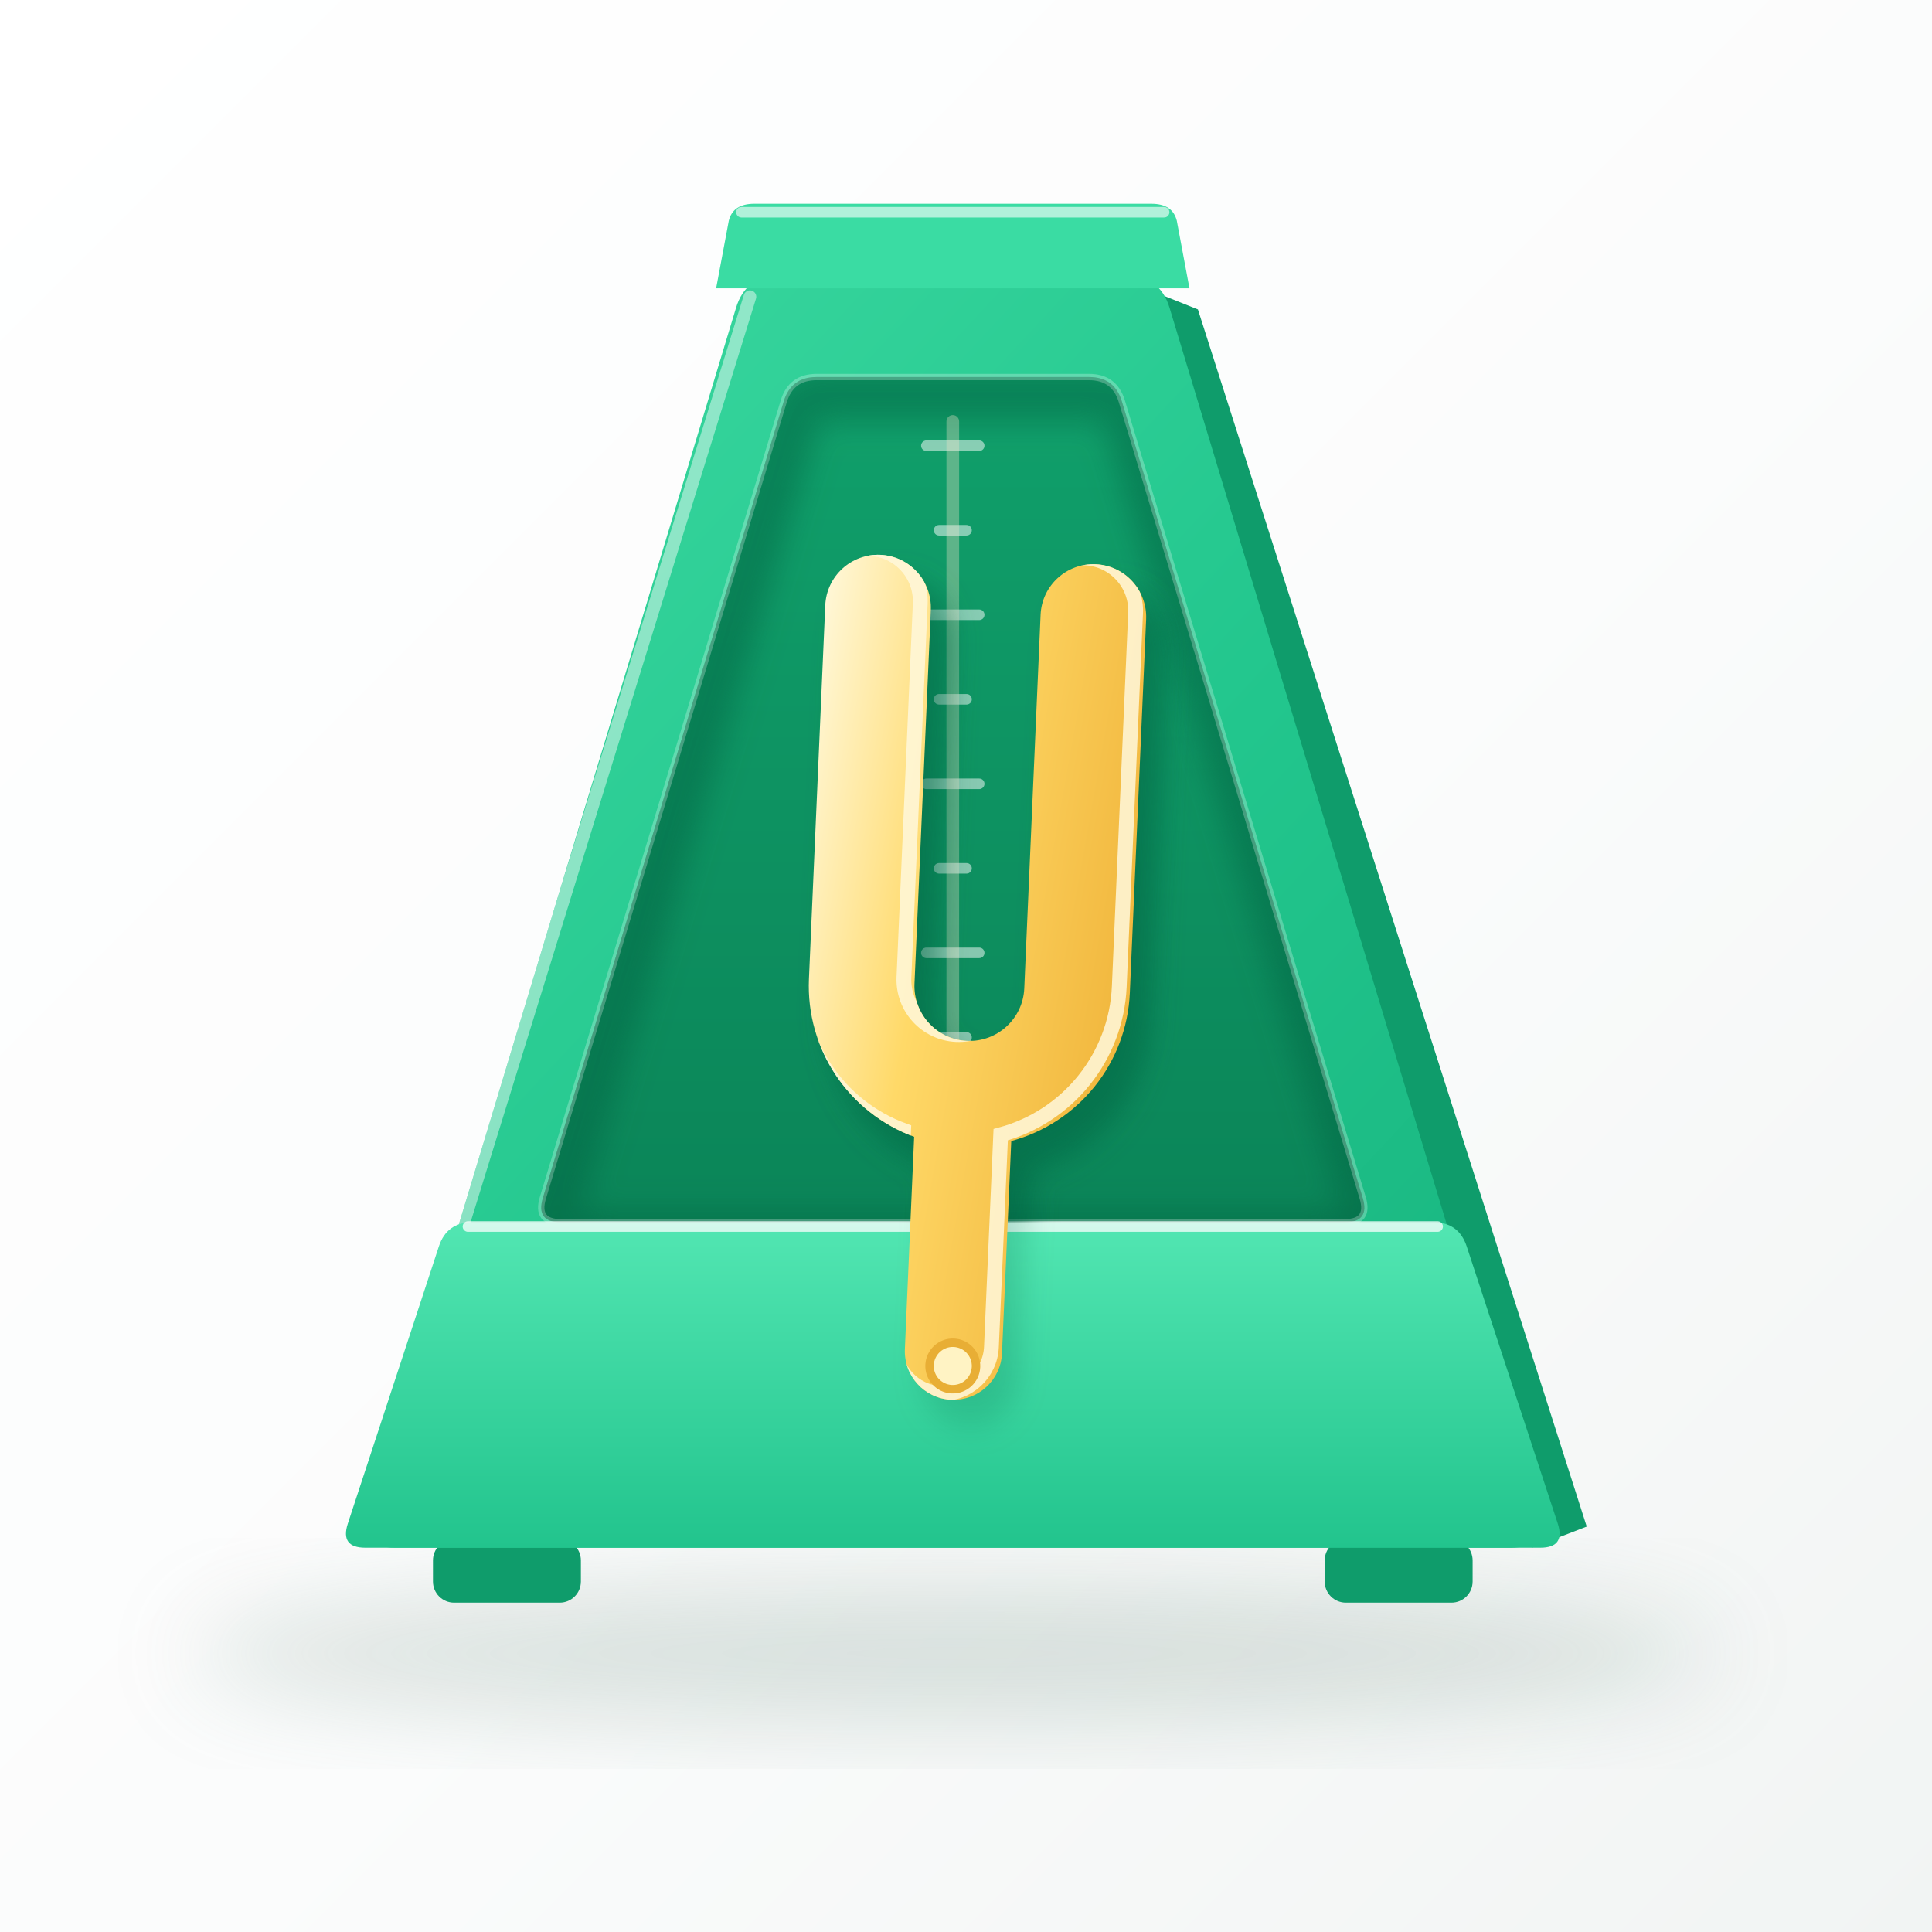
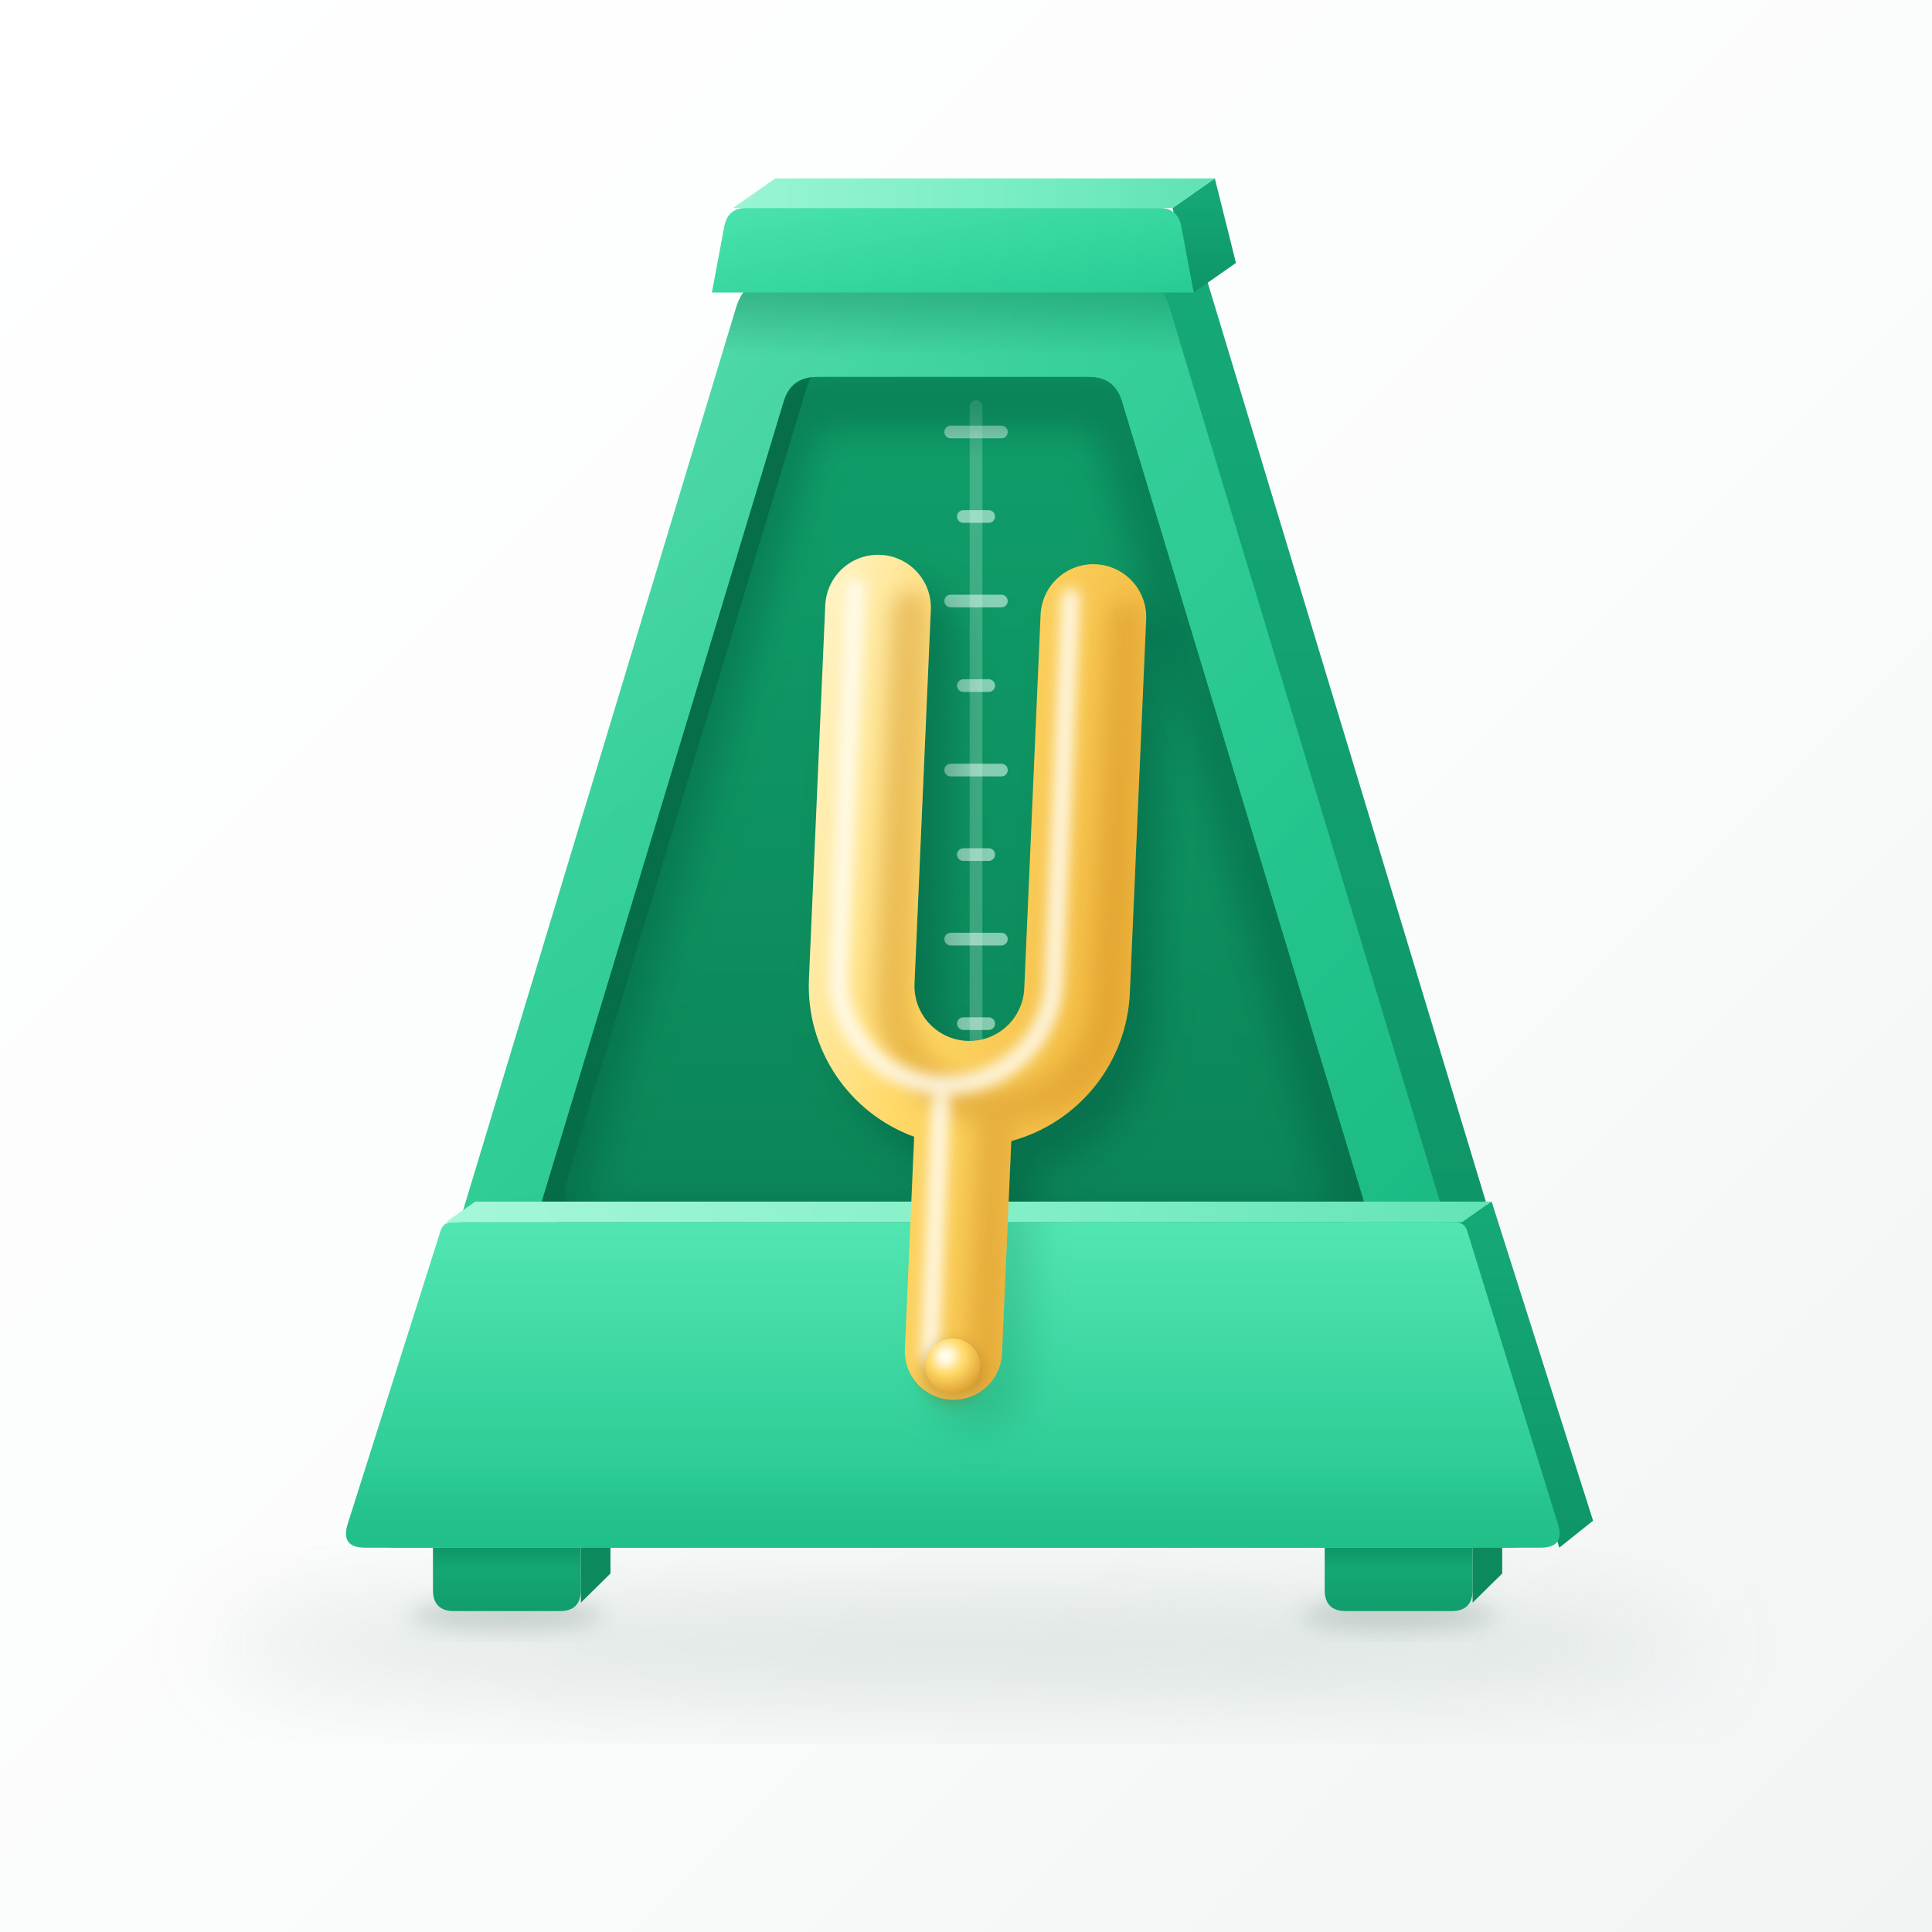
<svg xmlns="http://www.w3.org/2000/svg" viewBox="0 0 1024 1024">
  <defs>
    <linearGradient id="bg" x1="0" y1="0" x2="1" y2="1">
      <stop offset="0" stop-color="#FFFFFF" />
      <stop offset=".55" stop-color="#FBFCFC" />
      <stop offset="1" stop-color="#F1F4F3" />
    </linearGradient>
-     <linearGradient id="wing" x1="0" y1="0" x2="0" y2="1">
-       <stop offset="0" stop-color="#10A06B" />
-       <stop offset="1" stop-color="#0B8558" />
-     </linearGradient>
    <linearGradient id="front" x1="0" y1="0" x2="1" y2="1">
      <stop offset="0" stop-color="#3CD9A1" />
      <stop offset=".55" stop-color="#22C68D" />
      <stop offset="1" stop-color="#17B37E" />
    </linearGradient>
+     <linearGradient id="side" x1="0" y1="0" x2="0" y2="1">
+       <stop offset="0" stop-color="#16AA78" />
+       <stop offset="1" stop-color="#0E9567" />
+     </linearGradient>
+     <linearGradient id="top" x1="0" y1="0" x2="1" y2="0">
+       <stop offset="0" stop-color="#9AF5D3" />
+       <stop offset=".6" stop-color="#78EDC3" />
+       <stop offset="1" stop-color="#5FE2B3" />
+     </linearGradient>
+     <linearGradient id="capF" x1="0" y1="0" x2="1" y2="1">
+       <stop offset="0" stop-color="#4BE3AE" />
+       <stop offset="1" stop-color="#26CC93" />
+     </linearGradient>
    <linearGradient id="panel" x1="0" y1="0" x2="0" y2="1">
      <stop offset="0" stop-color="#52E6B2" />
      <stop offset="1" stop-color="#22C48D" />
    </linearGradient>
-     <linearGradient id="win" x1="0" y1="0" x2="0" y2="1">
-       <stop offset="0" stop-color="#0B0706" />
-       <stop offset=".4" stop-color="#1A1310" />
-       <stop offset="1" stop-color="#231A15" />
+     <linearGradient id="plateTop" x1="0" y1="0" x2="1" y2="0">
+       <stop offset="0" stop-color="#A6F7DA" />
+       <stop offset=".5" stop-color="#86F0C9" />
+       <stop offset="1" stop-color="#63E4B5" />
+     </linearGradient>
+     <linearGradient id="footF" x1="0" y1="0" x2="0" y2="1">
+       <stop offset="0" stop-color="#0E9667" />
+       <stop offset=".35" stop-color="#15A774" />
+       <stop offset="1" stop-color="#119D6C" />
+     </linearGradient>
+     <linearGradient id="wing" x1="0" y1="0" x2="0" y2="1">
+       <stop offset="0" stop-color="#10A06B" />
+       <stop offset="1" stop-color="#0B8558" />
+     </linearGradient>
+     <linearGradient id="wall" x1="0" y1="0" x2="1" y2="0">
+       <stop offset="0" stop-color="#097A50" />
+       <stop offset="1" stop-color="#0A8456" />
    </linearGradient>
    <linearGradient id="brass" x1="0" y1="0" x2="1" y2="0.35">
-       <stop offset="0" stop-color="#FFF8DA" />
+       <stop offset="0" stop-color="#FFF4C6" />
      <stop offset=".45" stop-color="#FFD968" />
      <stop offset="1" stop-color="#F2B940" />
    </linearGradient>
-     <linearGradient id="rim" x1="0" y1="0" x2="1" y2="1">
-       <stop offset="0" stop-color="#fff" stop-opacity=".95" />
-       <stop offset=".5" stop-color="#fff" stop-opacity=".25" />
-       <stop offset="1" stop-color="#fff" stop-opacity=".55" />
+     <radialGradient id="sheen" cx=".22" cy=".08" r=".75">
+       <stop offset="0" stop-color="#FFFFFF" stop-opacity=".24" />
+       <stop offset=".5" stop-color="#FFFFFF" stop-opacity=".05" />
+       <stop offset="1" stop-color="#FFFFFF" stop-opacity="0" />
+     </radialGradient>
+     <radialGradient id="hub" cx=".38" cy=".32" r=".75">
+       <stop offset="0" stop-color="#FFFBE6" />
+       <stop offset=".45" stop-color="#FFD968" />
+       <stop offset="1" stop-color="#D99A2B" />
+     </radialGradient>
+     <linearGradient id="ao" x1="0" y1="0" x2="0" y2="1">
+       <stop offset="0" stop-color="#067049" stop-opacity=".38" />
+       <stop offset="1" stop-color="#067049" stop-opacity="0" />
    </linearGradient>
-     <clipPath id="bodyClip">
+     <clipPath id="bodyC">
      <path d="M409.4,199.3 Q414,184 430.0,184.0 L594.0,184.0 Q610,184 614.6,199.3 L787.4,770.7 Q792,786 776.0,786.0 L248.0,786.0 Q232,786 236.6,770.7 Z" />
    </clipPath>
-     <clipPath id="winClip">
-       <path d="M432.0,243.5 Q435.488,232 447.5,232.0 L576.5,232.0 Q588.512,232 592.0,243.5 L706.0,620.5 Q709.442,632 697.4,632.0 L326.6,632.0 Q314.558,632 318.0,620.5 Z" />
+     <clipPath id="winC">
+       <path d="M432.0,243.5 Q435.49,232 447.5,232.0 L576.5,232.0 Q588.51,232 592.0,243.5 L706.0,620.5 Q709.44,632 697.4,632.0 L326.6,632.0 Q314.56,632 318.0,620.5 Z" />
    </clipPath>
-     <clipPath id="forkClip">
-       <path d="M436,343 A25,25 0 0 1 486,343 L486,520 A26,26 0 0 0 538,520 L538,343 A25,25 0 0 1 588,343 L588,520 A76,76 0 0 1 535,592.436 L535,693 A23,23 0 0 1 489,693 L489,592.436 A76,76 0 0 1 436,520 Z" transform="rotate(2.5 512 700)" />
+     <clipPath id="plateC">
+       <path d="M269.6,636 Q270.9,632 275,632 L750,632 Q754.1,632 755.4,636 L798.3,774.6 Q802,786 790.0,786.0 L234.0,786.0 Q222,786 225.7,774.6 Z" />
    </clipPath>
-     <filter id="soft" x="-30%" y="-30%" width="160%" height="160%">
+     <clipPath id="capC">
+       <path d="M398,192 L404,160 Q406,152 414,152 L610,152 Q618,152 620,160 L626,192 Z" />
+     </clipPath>
+     <clipPath id="forkC">
+       <path d="M436,343 A25,25 0 0 1 486,343 L486,520 A26,26 0 0 0 538,520 L538,343 A25,25 0 0 1 588,343 L588,520 A76,76 0 0 1 535,592.44 L535,693 A23,23 0 0 1 489,693 L489,592.44 A76,76 0 0 1 436,520 Z" transform="rotate(2.5 512 700)" />
+     </clipPath>
+     <filter id="b22" x="-40%" y="-40%" width="180%" height="180%">
      <feGaussianBlur stdDeviation="22" />
    </filter>
-     <filter id="soft6" x="-30%" y="-30%" width="160%" height="160%">
-       <feGaussianBlur stdDeviation="7" />
+     <filter id="b9" x="-40%" y="-40%" width="180%" height="180%">
+       <feGaussianBlur stdDeviation="9" />
+     </filter>
+     <filter id="b5" x="-40%" y="-40%" width="180%" height="180%">
+       <feGaussianBlur stdDeviation="5" />
+     </filter>
+     <filter id="b3" x="-40%" y="-40%" width="180%" height="180%">
+       <feGaussianBlur stdDeviation="3" />
+     </filter>
+     <filter id="b2" x="-40%" y="-40%" width="180%" height="180%">
+       <feGaussianBlur stdDeviation="2" />
    </filter>
  </defs>
  <rect width="1024" height="1024" fill="url(#bg)" />
  <g transform="translate(505 500) scale(1.12) translate(-512 -500)">
-     <ellipse cx="512" cy="836" rx="360" ry="34" fill="#6F8F82" opacity="0.24" filter="url(#soft)" />
-     <path d="M608,192 L628,200 L812,776 L786,786 Z" fill="#0F9C6B" />
-     <rect x="266" y="782" width="70" height="30" rx="10" fill="#0F9C6B" />
-     <rect x="688" y="782" width="70" height="30" rx="10" fill="#0F9C6B" />
+     <ellipse cx="516" cy="832" rx="350" ry="26" fill="#6F8F82" opacity=".20" filter="url(#b22)" />
+     <ellipse cx="301" cy="818" rx="46" ry="7" fill="#3E6153" opacity=".22" filter="url(#b5)" />
+     <ellipse cx="723" cy="818" rx="46" ry="7" fill="#3E6153" opacity=".22" filter="url(#b5)" />
+     <path d="M266,786 L336,786 L336,806 Q336,816 326,816 L276,816 Q266,816 266,806 Z" fill="url(#footF)" />
+     <path d="M336,786 L350,776.2 L350,798.2 L336,812 Z" fill="#0C8A5D" />
+     <path d="M688,786 L758,786 L758,806 Q758,816 748,816 L698,816 Q688,816 688,806 Z" fill="url(#footF)" />
+     <path d="M758,786 L772,776.2 L772,798.2 L758,812 Z" fill="#0C8A5D" />
+     <path d="M608,186 L628,172 L766,628 L746,642 Z" fill="url(#side)" />
    <path d="M409.4,199.3 Q414,184 430.0,184.0 L594.0,184.0 Q610,184 614.6,199.3 L787.4,770.7 Q792,786 776.0,786.0 L248.0,786.0 Q232,786 236.6,770.7 Z" fill="url(#front)" />
-     <g clip-path="url(#bodyClip)">
-       <path d="M420,187 L604,187" stroke="#FFFFFF" stroke-width="5" opacity=".7" stroke-linecap="round" />
-       <path d="M416,194 L238,770" stroke="#FFFFFF" stroke-width="6" opacity=".45" stroke-linecap="round" />
+     <g clip-path="url(#bodyC)">
+       <rect width="1024" height="1024" fill="url(#sheen)" />
+       <rect x="200" y="188" width="620" height="34" fill="url(#ao)" />
    </g>
-     <path d="M400,190 L406,158 Q408,150 418,150 L606,150 Q616,150 618,158 L624,190 Z" fill="#3ADCA3" />
-     <path d="M412,154 L612,154" stroke="#FFFFFF" stroke-width="5" opacity=".6" stroke-linecap="round" />
-     <path d="M432.0,243.5 Q435.488,232 447.5,232.0 L576.5,232.0 Q588.512,232 592.0,243.5 L706.0,620.5 Q709.442,632 697.4,632.0 L326.6,632.0 Q314.558,632 318.0,620.5 Z" fill="url(#wing)" opacity="1" />
-     <g clip-path="url(#winClip)">
-       <path d="M432.0,243.5 Q435.488,232 447.5,232.0 L576.5,232.0 Q588.512,232 592.0,243.5 L706.0,620.5 Q709.442,632 697.4,632.0 L326.6,632.0 Q314.558,632 318.0,620.5 Z" fill="none" stroke="#05603F" stroke-width="26" opacity="0.45" filter="url(#soft6)" transform="translate(4 8)" />
-       <rect x="497" y="262" width="30" height="5" rx="2.5" fill="#FFFFFF" opacity="0.5" />
-       <rect x="503" y="302" width="18" height="5" rx="2.5" fill="#FFFFFF" opacity="0.5" />
-       <rect x="497" y="342" width="30" height="5" rx="2.5" fill="#FFFFFF" opacity="0.5" />
-       <rect x="503" y="382" width="18" height="5" rx="2.5" fill="#FFFFFF" opacity="0.5" />
-       <rect x="497" y="422" width="30" height="5" rx="2.5" fill="#FFFFFF" opacity="0.5" />
-       <rect x="503" y="462" width="18" height="5" rx="2.5" fill="#FFFFFF" opacity="0.5" />
-       <rect x="497" y="502" width="30" height="5" rx="2.5" fill="#FFFFFF" opacity="0.5" />
-       <rect x="503" y="542" width="18" height="5" rx="2.5" fill="#FFFFFF" opacity="0.5" />
-       <rect x="497" y="582" width="30" height="5" rx="2.5" fill="#FFFFFF" opacity="0.5" />
-       <rect x="509" y="250" width="6" height="380" rx="3" fill="#EFE3C8" opacity=".35" />
+     <path d="M432.0,243.5 Q435.49,232 447.5,232.0 L576.5,232.0 Q588.51,232 592.0,243.5 L706.0,620.5 Q709.44,632 697.4,632.0 L326.6,632.0 Q314.56,632 318.0,620.5 Z" fill="url(#wall)" />
+     <g clip-path="url(#winC)">
+       <g transform="translate(11 -7)">
+         <path d="M432.0,243.5 Q435.49,232 447.5,232.0 L576.5,232.0 Q588.51,232 592.0,243.5 L706.0,620.5 Q709.44,632 697.4,632.0 L326.6,632.0 Q314.56,632 318.0,620.5 Z" fill="url(#wing)" />
+         <rect x="497" y="262" width="30" height="6" rx="3" fill="#E9FFF5" opacity=".55" />
+         <rect x="503" y="302" width="18" height="6" rx="3" fill="#E9FFF5" opacity=".55" />
+         <rect x="497" y="342" width="30" height="6" rx="3" fill="#E9FFF5" opacity=".55" />
+         <rect x="503" y="382" width="18" height="6" rx="3" fill="#E9FFF5" opacity=".55" />
+         <rect x="497" y="422" width="30" height="6" rx="3" fill="#E9FFF5" opacity=".55" />
+         <rect x="503" y="462" width="18" height="6" rx="3" fill="#E9FFF5" opacity=".55" />
+         <rect x="497" y="502" width="30" height="6" rx="3" fill="#E9FFF5" opacity=".55" />
+         <rect x="503" y="542" width="18" height="6" rx="3" fill="#E9FFF5" opacity=".55" />
+         <rect x="497" y="582" width="30" height="6" rx="3" fill="#E9FFF5" opacity=".55" />
+         <rect x="509" y="250" width="6" height="380" rx="3" fill="#E9FFF5" opacity=".22" />
+       </g>
+       <path d="M432.0,243.5 Q435.49,232 447.5,232.0 L576.5,232.0 Q588.51,232 592.0,243.5 L706.0,620.5 Q709.44,632 697.4,632.0 L326.6,632.0 Q314.56,632 318.0,620.5 Z" fill="none" stroke="#04563A" stroke-width="30" opacity=".40" filter="url(#b9)" transform="translate(2 10)" />
+       <path d="M436,343 A25,25 0 0 1 486,343 L486,520 A26,26 0 0 0 538,520 L538,343 A25,25 0 0 1 588,343 L588,520 A76,76 0 0 1 535,592.44 L535,693 A23,23 0 0 1 489,693 L489,592.44 A76,76 0 0 1 436,520 Z" transform="translate(12 14) rotate(2.5 512 700)" fill="#044E35" opacity=".38" filter="url(#b9)" />
    </g>
-     <path d="M432.0,243.5 Q435.488,232 447.5,232.0 L576.5,232.0 Q588.512,232 592.0,243.5 L706.0,620.5 Q709.442,632 697.4,632.0 L326.6,632.0 Q314.558,632 318.0,620.5 Z" fill="none" stroke="#FFFFFF" stroke-width="3" opacity=".25" />
-     <path d="M268.8,643.4 Q272.558,632 284.6,632.0 L739.4,632.0 Q751.442,632 755.2,643.4 L798.3,774.6 Q802,786 790.0,786.0 L234.0,786.0 Q222,786 225.7,774.6 Z" fill="url(#panel)" />
-     <path d="M282.558,634 L741.442,634" stroke="#FFFFFF" stroke-width="5" opacity=".75" stroke-linecap="round" />
-     <g clip-path="url(#winClip)">
-       <path d="M436,343 A25,25 0 0 1 486,343 L486,520 A26,26 0 0 0 538,520 L538,343 A25,25 0 0 1 588,343 L588,520 A76,76 0 0 1 535,592.436 L535,693 A23,23 0 0 1 489,693 L489,592.436 A76,76 0 0 1 436,520 Z" transform="translate(10 14) rotate(2.5 512 700)" fill="#05603F" opacity="0.4" filter="url(#soft6)" />
+     <path d="M272,632 L753,632 L767,622.2 L286,622.2 Z" fill="url(#plateTop)" />
+     <path d="M753,632 L767,622.2 L815,773.2 L799,786 Z" fill="url(#side)" />
+     <path d="M269.6,636 Q270.9,632 275,632 L750,632 Q754.1,632 755.4,636 L798.3,774.6 Q802,786 790.0,786.0 L234.0,786.0 Q222,786 225.7,774.6 Z" fill="url(#panel)" />
+     <g clip-path="url(#plateC)">
+       <path d="M436,343 A25,25 0 0 1 486,343 L486,520 A26,26 0 0 0 538,520 L538,343 A25,25 0 0 1 588,343 L588,520 A76,76 0 0 1 535,592.44 L535,693 A23,23 0 0 1 489,693 L489,592.44 A76,76 0 0 1 436,520 Z" transform="translate(12 14) rotate(2.5 512 700)" fill="#0A7A50" opacity=".22" filter="url(#b9)" />
+       <rect x="200" y="760" width="640" height="30" fill="#0B8558" opacity=".10" filter="url(#b9)" />
    </g>
-     <path d="M436,343 A25,25 0 0 1 486,343 L486,520 A26,26 0 0 0 538,520 L538,343 A25,25 0 0 1 588,343 L588,520 A76,76 0 0 1 535,592.436 L535,693 A23,23 0 0 1 489,693 L489,592.436 A76,76 0 0 1 436,520 Z" transform="translate(8 12) rotate(2.5 512 700)" fill="#05603F" opacity="0.18" filter="url(#soft6)" />
-     <path d="M436,343 A25,25 0 0 1 486,343 L486,520 A26,26 0 0 0 538,520 L538,343 A25,25 0 0 1 588,343 L588,520 A76,76 0 0 1 535,592.436 L535,693 A23,23 0 0 1 489,693 L489,592.436 A76,76 0 0 1 436,520 Z" transform="rotate(2.5 512 700)" fill="url(#brass)" />
-     <g clip-path="url(#forkClip)">
-       <path d="M436,343 A25,25 0 0 1 486,343 L486,520 A26,26 0 0 0 538,520 L538,343 A25,25 0 0 1 588,343 L588,520 A76,76 0 0 1 535,592.436 L535,693 A23,23 0 0 1 489,693 L489,592.436 A76,76 0 0 1 436,520 Z" transform="translate(-5 -3) rotate(2.5 512 700)" fill="none" stroke="#FFF8DC" stroke-width="7" opacity=".85" />
+     <path d="M616,152 L636,138 L646,178 L626,192 Z" fill="url(#side)" />
+     <path d="M408,152 L616,152 L636,138 L428,138 Z" fill="url(#top)" />
+     <path d="M398,192 L404,160 Q406,152 414,152 L610,152 Q618,152 620,160 L626,192 Z" fill="url(#capF)" />
+     <path d="M436,343 A25,25 0 0 1 486,343 L486,520 A26,26 0 0 0 538,520 L538,343 A25,25 0 0 1 588,343 L588,520 A76,76 0 0 1 535,592.44 L535,693 A23,23 0 0 1 489,693 L489,592.44 A76,76 0 0 1 436,520 Z" transform="rotate(2.5 512 700)" fill="url(#brass)" />
+     <g clip-path="url(#forkC)">
+       <path d="M461,338 L461,520 A51,51 0 0 0 563,520 L563,338 M512,580 L512,700" transform="translate(15 6) rotate(2.5 512 700)" fill="none" stroke="#D08F22" stroke-width="18" stroke-linecap="round" opacity=".42" filter="url(#b5)" />
+       <path d="M461,338 L461,520 A51,51 0 0 0 563,520 L563,338 M512,580 L512,700" transform="translate(-11 -4) rotate(2.5 512 700)" fill="none" stroke="#FFFDF3" stroke-width="9" stroke-linecap="round" opacity=".85" filter="url(#b3)" />
    </g>
-     <circle cx="512" cy="700" r="11" transform="rotate(2.5 512 700)" fill="#FFF3C4" stroke="#E8AE35" stroke-width="4" />
+     <circle cx="512" cy="703" r="15" fill="#8A5B12" opacity=".30" filter="url(#b3)" transform="rotate(2.5 512 700)" />
+     <circle cx="512" cy="700" r="13" fill="url(#hub)" transform="rotate(2.5 512 700)" />
+     <circle cx="508" cy="696" r="4" fill="#FFFFFF" opacity=".75" filter="url(#b2)" transform="rotate(2.5 512 700)" />
  </g>
</svg>
